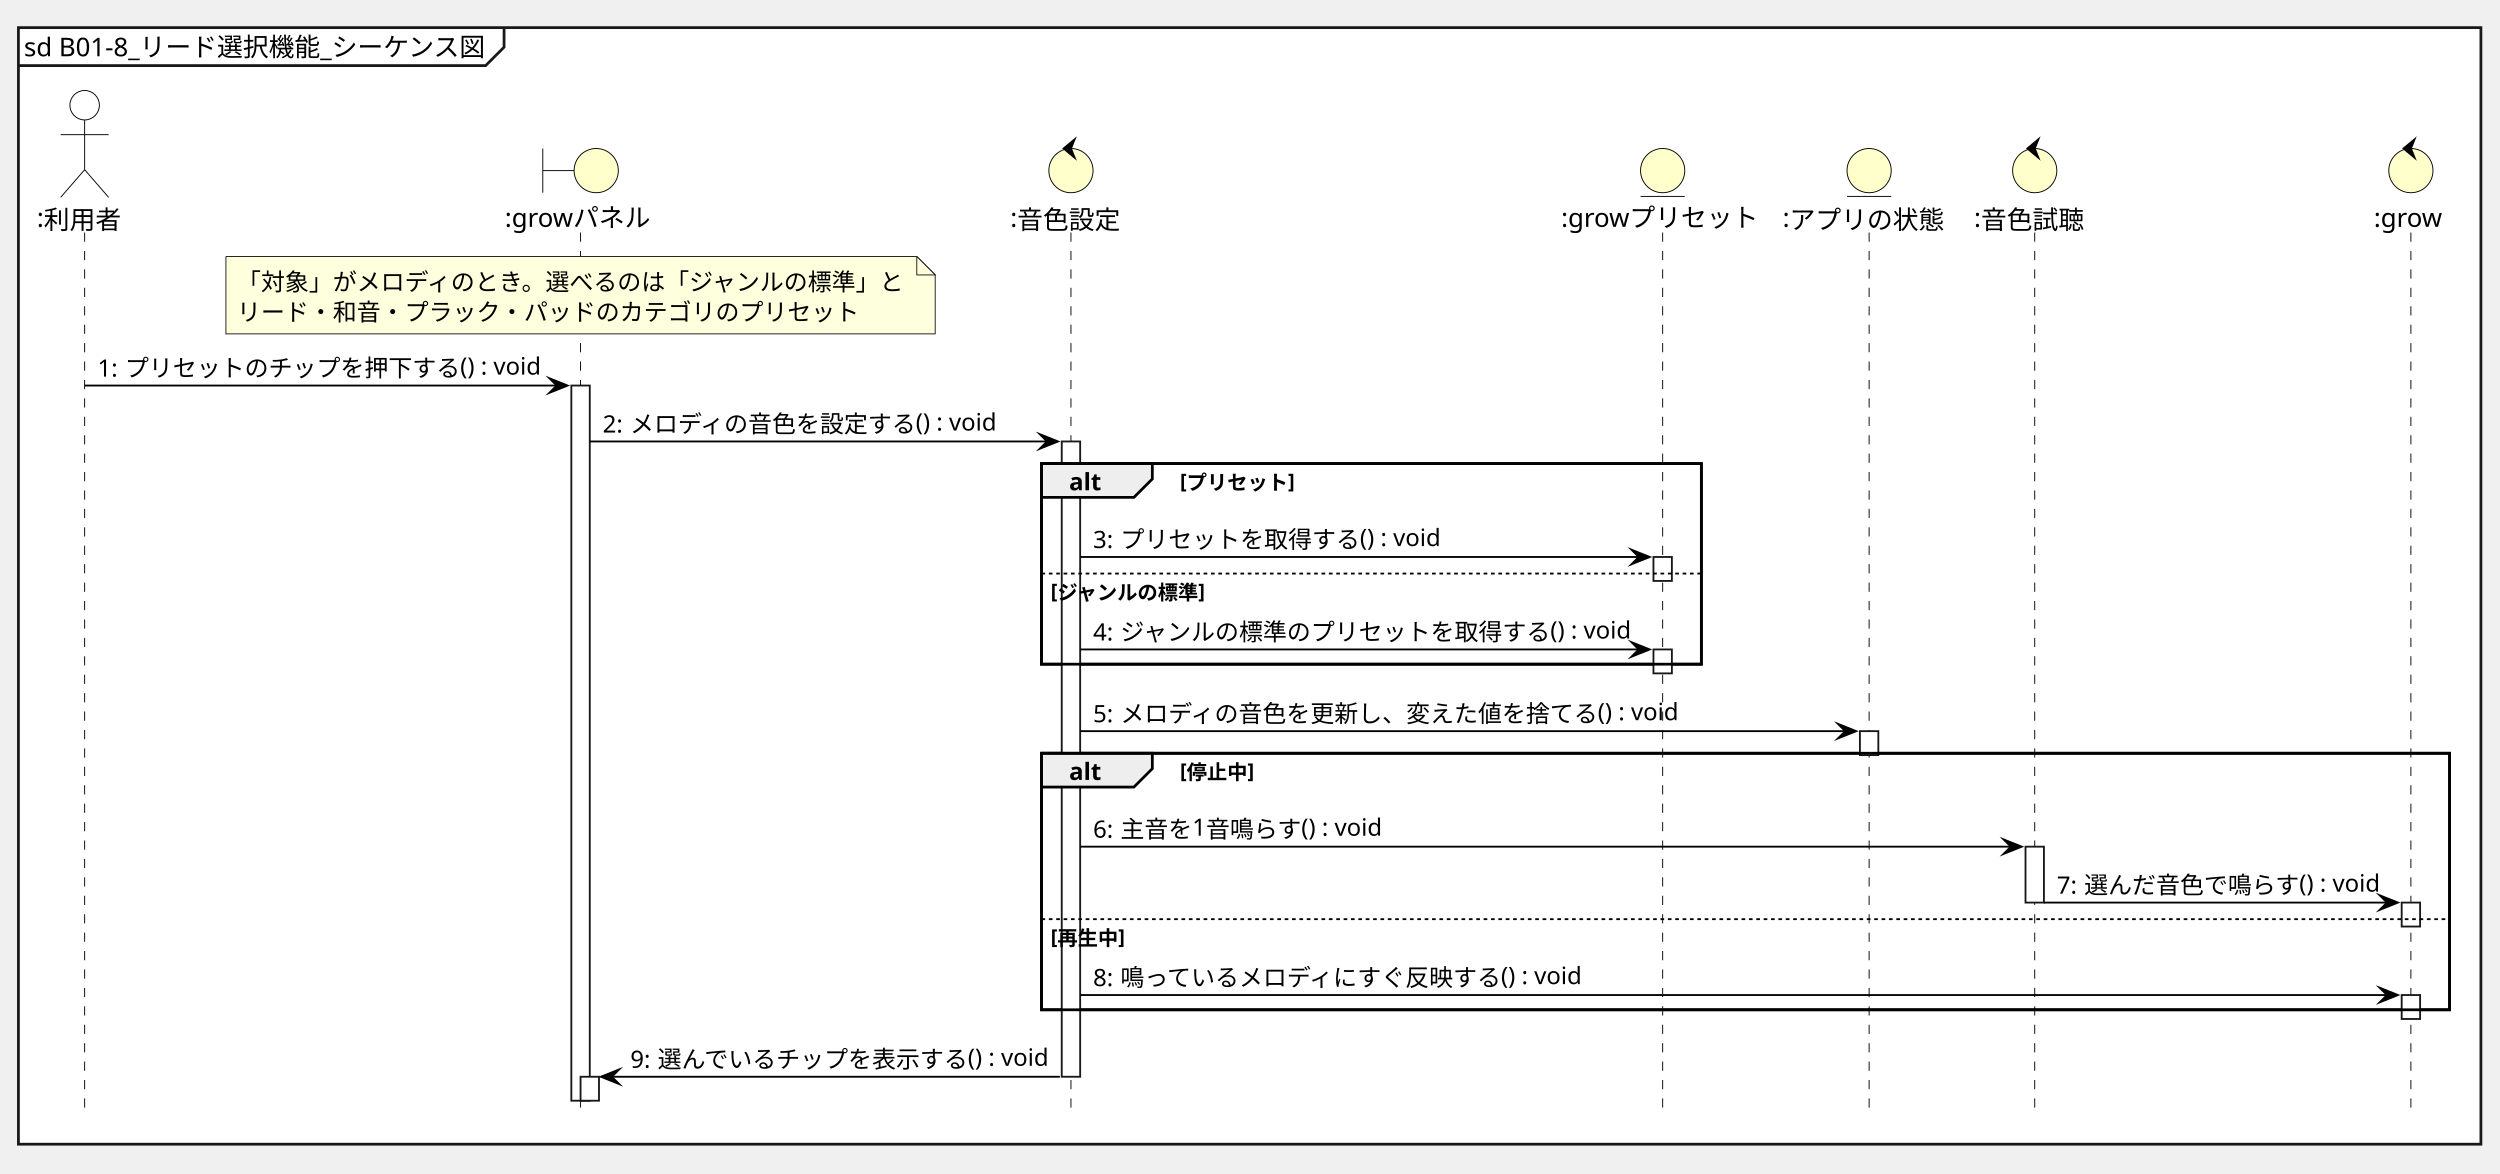
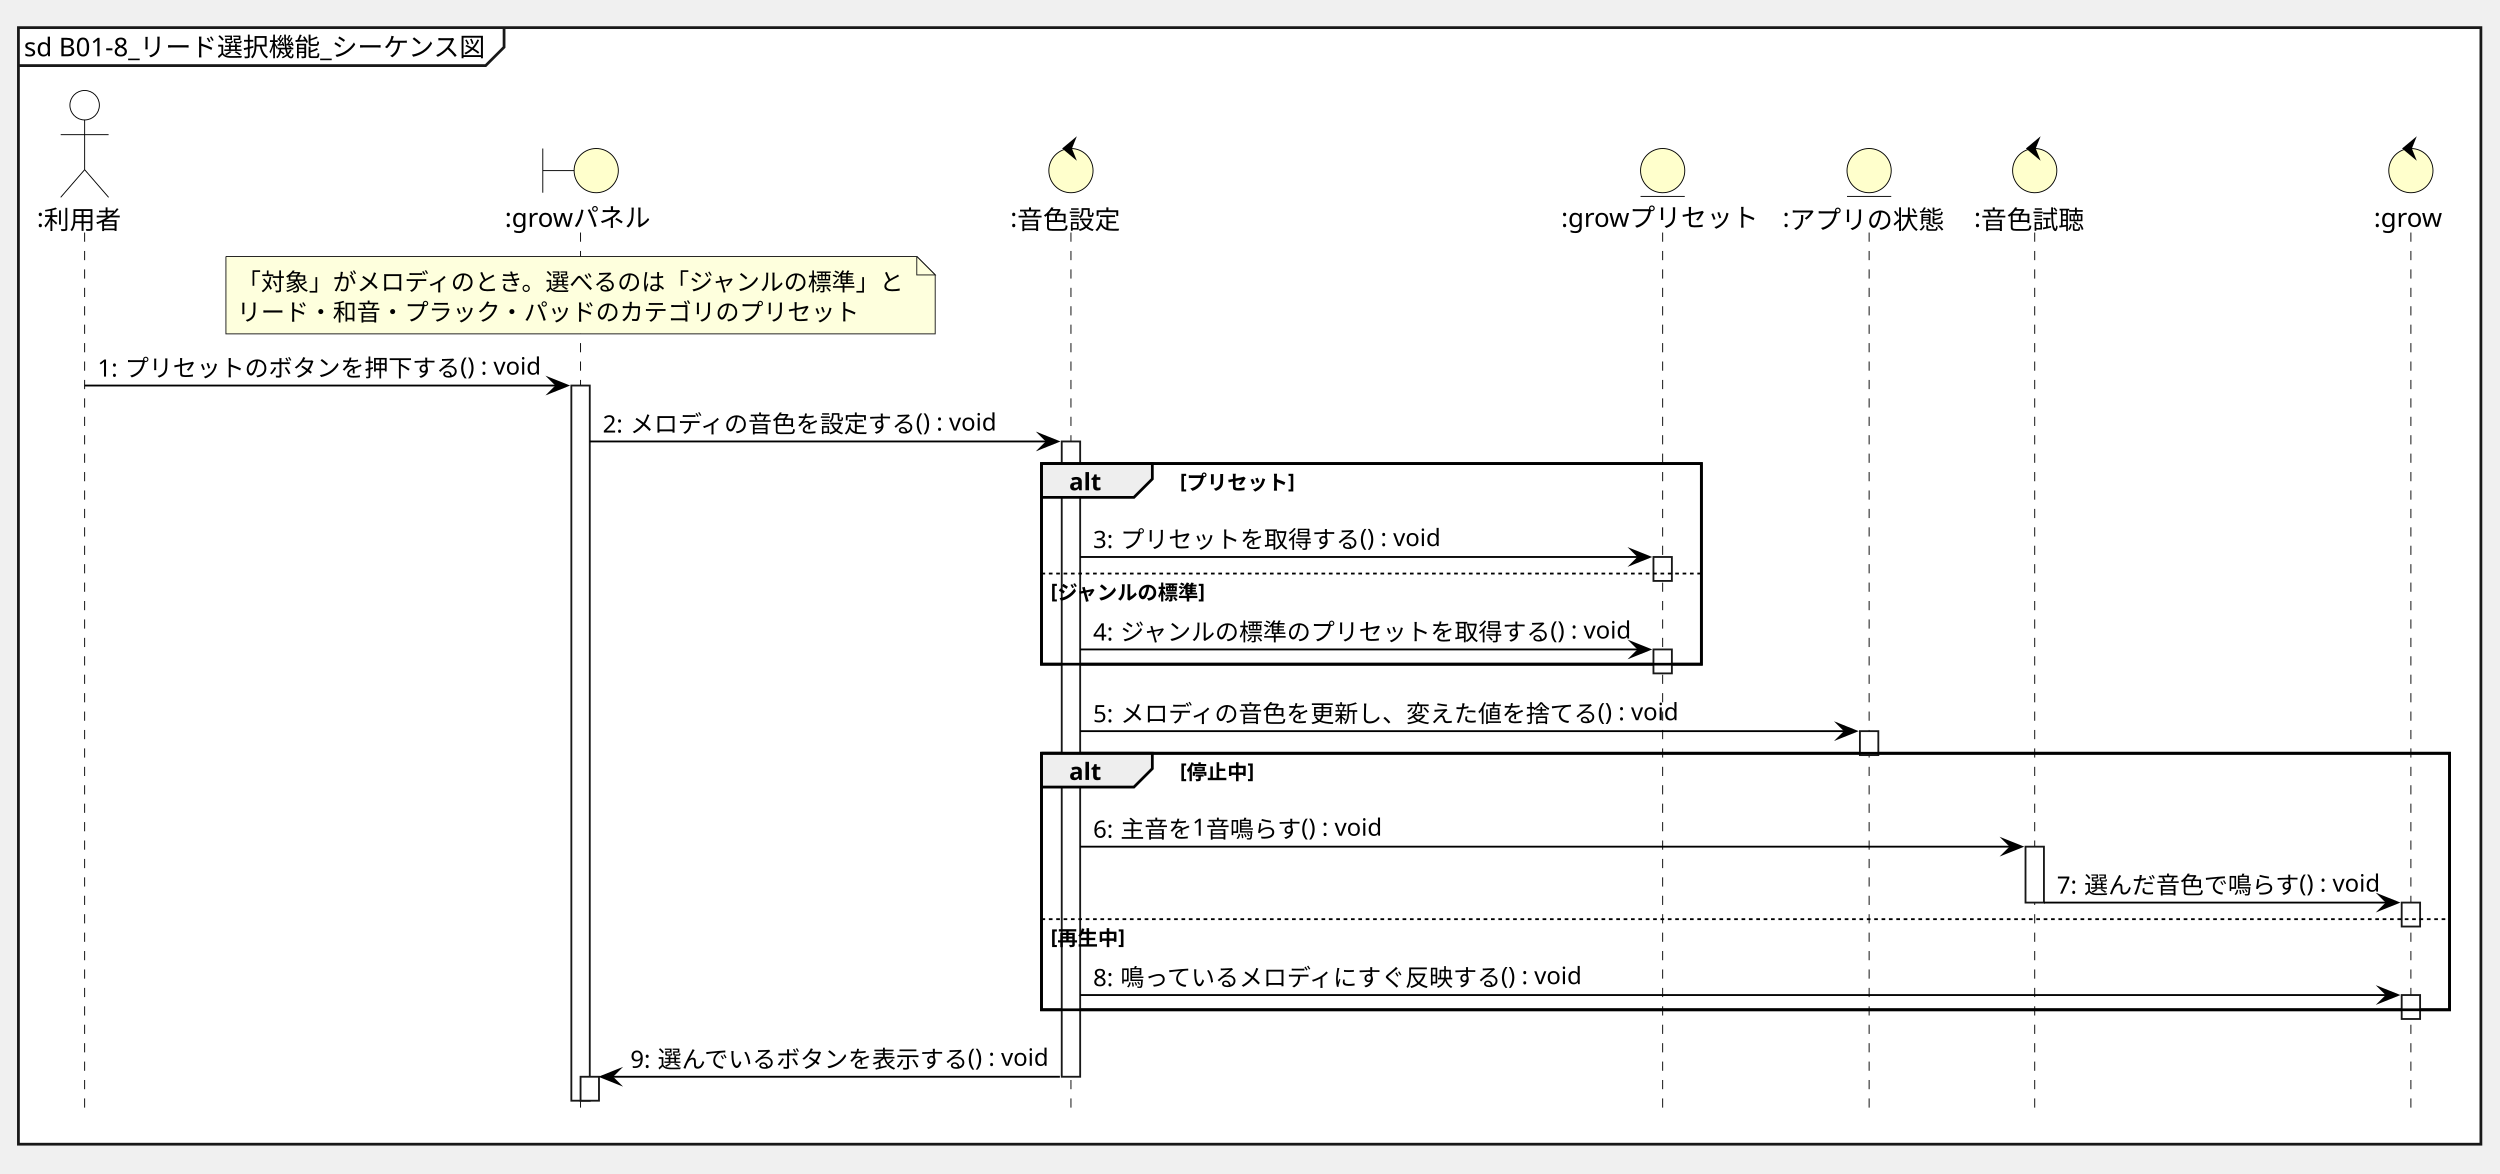
<svg xmlns="http://www.w3.org/2000/svg" version="1.1" data-diagram-type="SEQUENCE" style="width:1357px;height:637px;background:#FFFFFF;" width="1357px" height="637px" viewBox="0 0 1357 637" zoomAndPan="magnify" preserveAspectRatio="none" contentStyleType="text/css">
  <defs />
  <g font-family="sans-serif" lengthAdjust="spacing">
    <rect x="10" y="15" width="1336.631" height="606.07" fill="#FFF" style="stroke:#181818;stroke-width:1.5;" />
    <path d="M273.606,15 L273.606,25.609 L263.606,35.609 L10,35.609" style="stroke:#181818;stroke-width:1.5;" fill="none" />
    <text x="13" y="30.533" fill="#000" font-size="14" textLength="253.606">sd B01-8_リード選択機能_シーケンス図</text>
    <rect x="565.312" y="251.625" width="358.184" height="108.891" fill="none" style="stroke:#000;stroke-width:1.5;" />
    <rect x="565.312" y="408.867" width="764.319" height="139.242" fill="none" style="stroke:#000;stroke-width:1.5;" />
    <g class="participant-lifeline" data-qualified-name="L1" data-entity-uid="part1" id="part1-lifeline" data-source-line="4">
      <g>
        <rect x="42.445" y="126.219" width="8" height="476.242" fill="#000" fill-opacity="0" />
        <line x1="45.945" y1="126.219" x2="45.945" y2="602.461" style="stroke:#000;stroke-width:0.5;stroke-dasharray:5,5;" />
      </g>
    </g>
    <g class="participant-lifeline" data-qualified-name="L2" data-entity-uid="part2" id="part2-lifeline" data-source-line="5">
      <g>
        <rect x="311.628" y="126.219" width="8" height="476.242" fill="#000" fill-opacity="0" />
        <line x1="315.128" y1="126.219" x2="315.128" y2="602.461" style="stroke:#000;stroke-width:0.5;stroke-dasharray:5,5;" />
      </g>
    </g>
    <g>
      <rect x="310.128" y="209.273" width="10" height="388.188" fill="#FFF" style="stroke:#181818;stroke-width:1;" />
    </g>
    <g>
      <rect x="315.128" y="584.461" width="10" height="13" fill="#FFF" style="stroke:#181818;stroke-width:1;" />
    </g>
    <g class="participant-lifeline" data-qualified-name="L3" data-entity-uid="part3" id="part3-lifeline" data-source-line="6">
      <g>
        <rect x="577.812" y="126.219" width="8" height="476.242" fill="#000" fill-opacity="0" />
        <line x1="581.312" y1="126.219" x2="581.312" y2="602.461" style="stroke:#000;stroke-width:0.5;stroke-dasharray:5,5;" />
      </g>
    </g>
    <g>
      <rect x="576.312" y="239.625" width="10" height="344.836" fill="#FFF" style="stroke:#181818;stroke-width:1;" />
    </g>
    <g class="participant-lifeline" data-qualified-name="L4" data-entity-uid="part4" id="part4-lifeline" data-source-line="7">
      <g>
        <rect x="898.996" y="126.219" width="8" height="476.242" fill="#000" fill-opacity="0" />
        <line x1="902.496" y1="126.219" x2="902.496" y2="602.461" style="stroke:#000;stroke-width:0.5;stroke-dasharray:5,5;" />
      </g>
    </g>
    <g>
      <rect x="897.496" y="302.328" width="10" height="13" fill="#FFF" style="stroke:#181818;stroke-width:1;" />
    </g>
    <g>
      <rect x="897.496" y="352.516" width="10" height="13" fill="#FFF" style="stroke:#181818;stroke-width:1;" />
    </g>
    <g class="participant-lifeline" data-qualified-name="L5" data-entity-uid="part5" id="part5-lifeline" data-source-line="8">
      <g>
        <rect x="1011.058" y="126.219" width="8" height="476.242" fill="#000" fill-opacity="0" />
        <line x1="1014.558" y1="126.219" x2="1014.558" y2="602.461" style="stroke:#000;stroke-width:0.5;stroke-dasharray:5,5;" />
      </g>
    </g>
    <g>
      <rect x="1009.558" y="396.867" width="10" height="13" fill="#FFF" style="stroke:#181818;stroke-width:1;" />
    </g>
    <g class="participant-lifeline" data-qualified-name="L6" data-entity-uid="part6" id="part6-lifeline" data-source-line="9">
      <g>
        <rect x="1100.947" y="126.219" width="8" height="476.242" fill="#000" fill-opacity="0" />
        <line x1="1104.447" y1="126.219" x2="1104.447" y2="602.461" style="stroke:#000;stroke-width:0.5;stroke-dasharray:5,5;" />
      </g>
    </g>
    <g>
      <rect x="1099.447" y="459.57" width="10" height="30.352" fill="#FFF" style="stroke:#181818;stroke-width:1;" />
    </g>
    <g class="participant-lifeline" data-qualified-name="L7" data-entity-uid="part7" id="part7-lifeline" data-source-line="10">
      <g>
        <rect x="1305.131" y="126.219" width="8" height="476.242" fill="#000" fill-opacity="0" />
        <line x1="1308.631" y1="126.219" x2="1308.631" y2="602.461" style="stroke:#000;stroke-width:0.5;stroke-dasharray:5,5;" />
      </g>
    </g>
    <g>
      <rect x="1303.631" y="489.922" width="10" height="13" fill="#FFF" style="stroke:#181818;stroke-width:1;" />
    </g>
    <g>
      <rect x="1303.631" y="540.109" width="10" height="13" fill="#FFF" style="stroke:#181818;stroke-width:1;" />
    </g>
    <g class="participant participant-head" data-qualified-name="L1" data-entity-uid="part1" id="part1-head" data-source-line="4">
      <text x="20" y="123.143" fill="#000" font-size="14" textLength="45.89">:利用者</text>
      <ellipse cx="45.945" cy="57.109" rx="8" ry="8" fill="#FFF" style="stroke:#000;stroke-width:0.5;" />
      <path d="M45.945,65.109 L45.945,92.109 M32.945,73.109 L58.945,73.109 M45.945,92.109 L32.945,107.109 M45.945,92.109 L58.945,107.109" style="stroke:#000;stroke-width:0.5;" fill="none" />
    </g>
    <g class="participant participant-head" data-qualified-name="L2" data-entity-uid="part2" id="part2-head" data-source-line="5">
      <text x="274.011" y="123.143" fill="#000" font-size="14" textLength="76.234">:growパネル</text>
      <path d="M294.628,80.609 L294.628,104.609 M294.628,92.609 L311.628,92.609" style="stroke:#000;stroke-width:0.5;" fill="none" />
      <ellipse cx="323.628" cy="92.609" rx="12" ry="12" fill="#FFC" style="stroke:#000;stroke-width:0.5;" />
    </g>
    <g class="participant participant-head" data-qualified-name="L3" data-entity-uid="part3" id="part3-head" data-source-line="6">
      <text x="548.367" y="123.143" fill="#000" font-size="14" textLength="59.89">:音色設定</text>
      <ellipse cx="581.312" cy="92.609" rx="12" ry="12" fill="#FFC" style="stroke:#000;stroke-width:0.5;" />
      <polygon points="577.312,80.609,583.312,75.609,581.312,80.609,583.312,85.609,577.312,80.609" fill="#000" style="stroke:#000;stroke-width:1;stroke-linejoin:miter;stroke-miterlimit:10;" />
    </g>
    <g class="participant participant-head" data-qualified-name="L4" data-entity-uid="part4" id="part4-head" data-source-line="7">
      <text x="847.378" y="123.143" fill="#000" font-size="14" textLength="104.234">:growプリセット</text>
      <ellipse cx="902.496" cy="92.609" rx="12" ry="12" fill="#FFC" style="stroke:#000;stroke-width:0.5;" />
      <line x1="890.496" y1="106.609" x2="914.496" y2="106.609" style="stroke:#000;stroke-width:0.5;" />
    </g>
    <g class="participant participant-head" data-qualified-name="L5" data-entity-uid="part5" id="part5-head" data-source-line="8">
      <text x="967.613" y="123.143" fill="#000" font-size="14" textLength="87.89">:アプリの状態</text>
      <ellipse cx="1014.558" cy="92.609" rx="12" ry="12" fill="#FFC" style="stroke:#000;stroke-width:0.5;" />
      <line x1="1002.558" y1="106.609" x2="1026.558" y2="106.609" style="stroke:#000;stroke-width:0.5;" />
    </g>
    <g class="participant participant-head" data-qualified-name="L6" data-entity-uid="part6" id="part6-head" data-source-line="9">
      <text x="1071.502" y="123.143" fill="#000" font-size="14" textLength="59.89">:音色試聴</text>
      <ellipse cx="1104.447" cy="92.609" rx="12" ry="12" fill="#FFC" style="stroke:#000;stroke-width:0.5;" />
      <polygon points="1100.447,80.609,1106.447,75.609,1104.447,80.609,1106.447,85.609,1100.447,80.609" fill="#000" style="stroke:#000;stroke-width:1;stroke-linejoin:miter;stroke-miterlimit:10;" />
    </g>
    <g class="participant participant-head" data-qualified-name="L7" data-entity-uid="part7" id="part7-head" data-source-line="10">
      <text x="1288.514" y="123.143" fill="#000" font-size="14" textLength="34.234">:grow</text>
      <ellipse cx="1308.631" cy="92.609" rx="12" ry="12" fill="#FFC" style="stroke:#000;stroke-width:0.5;" />
      <polygon points="1304.631,80.609,1310.631,75.609,1308.631,80.609,1310.631,85.609,1304.631,80.609" fill="#000" style="stroke:#000;stroke-width:1;stroke-linejoin:miter;stroke-miterlimit:10;" />
    </g>
    <path d="M122.628,139.219 L122.628,181.219 L507.628,181.219 L507.628,149.219 L497.628,139.219 L122.628,139.219" style="stroke:#181818;stroke-width:0.5;" fill="#FEFFDD" />
    <path d="M497.628,139.219 L497.628,149.219 L507.628,149.219 L497.628,139.219" style="stroke:#181818;stroke-width:0.5;" fill="#FEFFDD" />
    <text x="128.628" y="157.714" fill="#000" font-size="13" textLength="364">「対象」がメロディのとき。選べるのは「ジャンルの標準」と</text>
    <text x="128.628" y="174.065" fill="#000" font-size="13" textLength="338">リード・和音・プラック・パッドのカテゴリのプリセット</text>
    <g class="message" data-entity-1="part1" data-entity-2="part2" id="msg1" data-source-line="14">
      <polygon points="298.128,205.273,308.128,209.273,298.128,213.273,302.128,209.273" fill="#000" style="stroke:#000;stroke-width:1;stroke-linejoin:miter;stroke-miterlimit:10;" />
      <line x1="45.945" y1="209.273" x2="304.128" y2="209.273" style="stroke:#000;stroke-width:1;" />
      <text x="52.945" y="204.417" fill="#000" font-size="13" textLength="10.842">1:</text>
-       <text x="67.787" y="204.417" fill="#000" font-size="13" textLength="225.342">プリセットのチップを押下する() : void</text>
+       <text x="67.787" y="204.417" fill="#000" font-size="13" textLength="225.342">プリセットのボタンを押下する() : void</text>
    </g>
    <g class="message" data-entity-1="part2" data-entity-2="part3" id="msg2" data-source-line="16">
      <polygon points="564.312,235.625,574.312,239.625,564.312,243.625,568.312,239.625" fill="#000" style="stroke:#000;stroke-width:1;stroke-linejoin:miter;stroke-miterlimit:10;" />
      <line x1="320.128" y1="239.625" x2="570.312" y2="239.625" style="stroke:#000;stroke-width:1;" />
      <text x="327.128" y="234.769" fill="#000" font-size="13" textLength="10.842">2:</text>
      <text x="341.97" y="234.769" fill="#000" font-size="13" textLength="199.342">メロディの音色を設定する() : void</text>
    </g>
    <path d="M565.312,251.625 L625.483,251.625 L625.483,259.977 L615.483,269.977 L565.312,269.977 L565.312,251.625" style="stroke:#000;stroke-width:1.5;" fill="#EEE" />
    <rect x="565.312" y="251.625" width="358.184" height="108.891" fill="none" style="stroke:#000;stroke-width:1.5;" />
    <text x="580.312" y="266.12" fill="#000" font-size="13" textLength="15.171" font-weight="700">alt</text>
    <text x="640.483" y="265.044" fill="#000" font-size="11" textLength="64.045" font-weight="700">[プリセット]</text>
    <g class="message" data-entity-1="part3" data-entity-2="part4" id="msg3" data-source-line="19">
      <polygon points="885.496,298.328,895.496,302.328,885.496,306.328,889.496,302.328" fill="#000" style="stroke:#000;stroke-width:1;stroke-linejoin:miter;stroke-miterlimit:10;" />
      <line x1="586.312" y1="302.328" x2="891.496" y2="302.328" style="stroke:#000;stroke-width:1;" />
      <text x="593.312" y="297.472" fill="#000" font-size="13" textLength="10.842">3:</text>
      <text x="608.154" y="297.472" fill="#000" font-size="13" textLength="173.342">プリセットを取得する() : void</text>
    </g>
    <line x1="565.312" y1="311.328" x2="923.496" y2="311.328" style="stroke:#000;stroke-width:1;stroke-dasharray:2,2;" />
    <text x="570.312" y="324.747" fill="#000" font-size="11" textLength="86.732" font-weight="700">[ジャンルの標準]</text>
    <g class="message" data-entity-1="part3" data-entity-2="part4" id="msg4" data-source-line="23">
      <polygon points="885.496,348.516,895.496,352.516,885.496,356.516,889.496,352.516" fill="#000" style="stroke:#000;stroke-width:1;stroke-linejoin:miter;stroke-miterlimit:10;" />
      <line x1="586.312" y1="352.516" x2="891.496" y2="352.516" style="stroke:#000;stroke-width:1;" />
      <text x="593.312" y="347.659" fill="#000" font-size="13" textLength="10.842">4:</text>
      <text x="608.154" y="347.659" fill="#000" font-size="13" textLength="277.342">ジャンルの標準のプリセットを取得する() : void</text>
    </g>
    <g class="message" data-entity-1="part3" data-entity-2="part5" id="msg5" data-source-line="27">
      <polygon points="997.558,392.867,1007.558,396.867,997.558,400.867,1001.558,396.867" fill="#000" style="stroke:#000;stroke-width:1;stroke-linejoin:miter;stroke-miterlimit:10;" />
      <line x1="586.312" y1="396.867" x2="1003.558" y2="396.867" style="stroke:#000;stroke-width:1;" />
      <text x="593.312" y="392.011" fill="#000" font-size="13" textLength="10.842">5:</text>
      <text x="608.154" y="392.011" fill="#000" font-size="13" textLength="303.342">メロディの音色を更新し、変えた値を捨てる() : void</text>
    </g>
    <path d="M565.312,408.867 L625.483,408.867 L625.483,417.219 L615.483,427.219 L565.312,427.219 L565.312,408.867" style="stroke:#000;stroke-width:1.5;" fill="#EEE" />
    <rect x="565.312" y="408.867" width="764.319" height="139.242" fill="none" style="stroke:#000;stroke-width:1.5;" />
    <text x="580.312" y="423.362" fill="#000" font-size="13" textLength="15.171" font-weight="700">alt</text>
    <text x="640.483" y="422.286" fill="#000" font-size="11" textLength="41.357" font-weight="700">[停止中]</text>
    <g class="message" data-entity-1="part3" data-entity-2="part6" id="msg6" data-source-line="31">
      <polygon points="1087.447,455.57,1097.447,459.57,1087.447,463.57,1091.447,459.57" fill="#000" style="stroke:#000;stroke-width:1;stroke-linejoin:miter;stroke-miterlimit:10;" />
      <line x1="586.312" y1="459.57" x2="1093.447" y2="459.57" style="stroke:#000;stroke-width:1;" />
      <text x="593.312" y="454.714" fill="#000" font-size="13" textLength="10.842">6:</text>
      <text x="608.154" y="454.714" fill="#000" font-size="13" textLength="141.572">主音を1音鳴らす() : void</text>
    </g>
    <g class="message" data-entity-1="part6" data-entity-2="part7" id="msg7" data-source-line="33">
      <polygon points="1291.631,485.922,1301.631,489.922,1291.631,493.922,1295.631,489.922" fill="#000" style="stroke:#000;stroke-width:1;stroke-linejoin:miter;stroke-miterlimit:10;" />
      <line x1="1109.447" y1="489.922" x2="1297.631" y2="489.922" style="stroke:#000;stroke-width:1;" />
      <text x="1116.447" y="485.065" fill="#000" font-size="13" textLength="10.842">7:</text>
      <text x="1131.289" y="485.065" fill="#000" font-size="13" textLength="160.342">選んだ音色で鳴らす() : void</text>
    </g>
    <line x1="565.312" y1="498.922" x2="1329.631" y2="498.922" style="stroke:#000;stroke-width:1;stroke-dasharray:2,2;" />
    <text x="570.312" y="512.341" fill="#000" font-size="11" textLength="41.357" font-weight="700">[再生中]</text>
    <g class="message" data-entity-1="part3" data-entity-2="part7" id="msg8" data-source-line="38">
      <polygon points="1291.631,536.109,1301.631,540.109,1291.631,544.109,1295.631,540.109" fill="#000" style="stroke:#000;stroke-width:1;stroke-linejoin:miter;stroke-miterlimit:10;" />
      <line x1="586.312" y1="540.109" x2="1297.631" y2="540.109" style="stroke:#000;stroke-width:1;" />
      <text x="593.312" y="535.253" fill="#000" font-size="13" textLength="10.842">8:</text>
      <text x="608.154" y="535.253" fill="#000" font-size="13" textLength="251.342">鳴っているメロディにすぐ反映する() : void</text>
    </g>
    <g class="message" data-entity-1="part3" data-entity-2="part2" id="msg9" data-source-line="42">
      <polygon points="336.128,580.461,326.128,584.461,336.128,588.461,332.128,584.461" fill="#000" style="stroke:#000;stroke-width:1;stroke-linejoin:miter;stroke-miterlimit:10;" />
      <line x1="330.128" y1="584.461" x2="575.312" y2="584.461" style="stroke:#000;stroke-width:1;" />
      <text x="342.128" y="579.604" fill="#000" font-size="13" textLength="10.842">9:</text>
-       <text x="356.97" y="579.604" fill="#000" font-size="13" textLength="212.342">選んでいるチップを表示する() : void</text>
+       <text x="356.97" y="579.604" fill="#000" font-size="13" textLength="212.342">選んでいるボタンを表示する() : void</text>
    </g>
  </g>
</svg>
